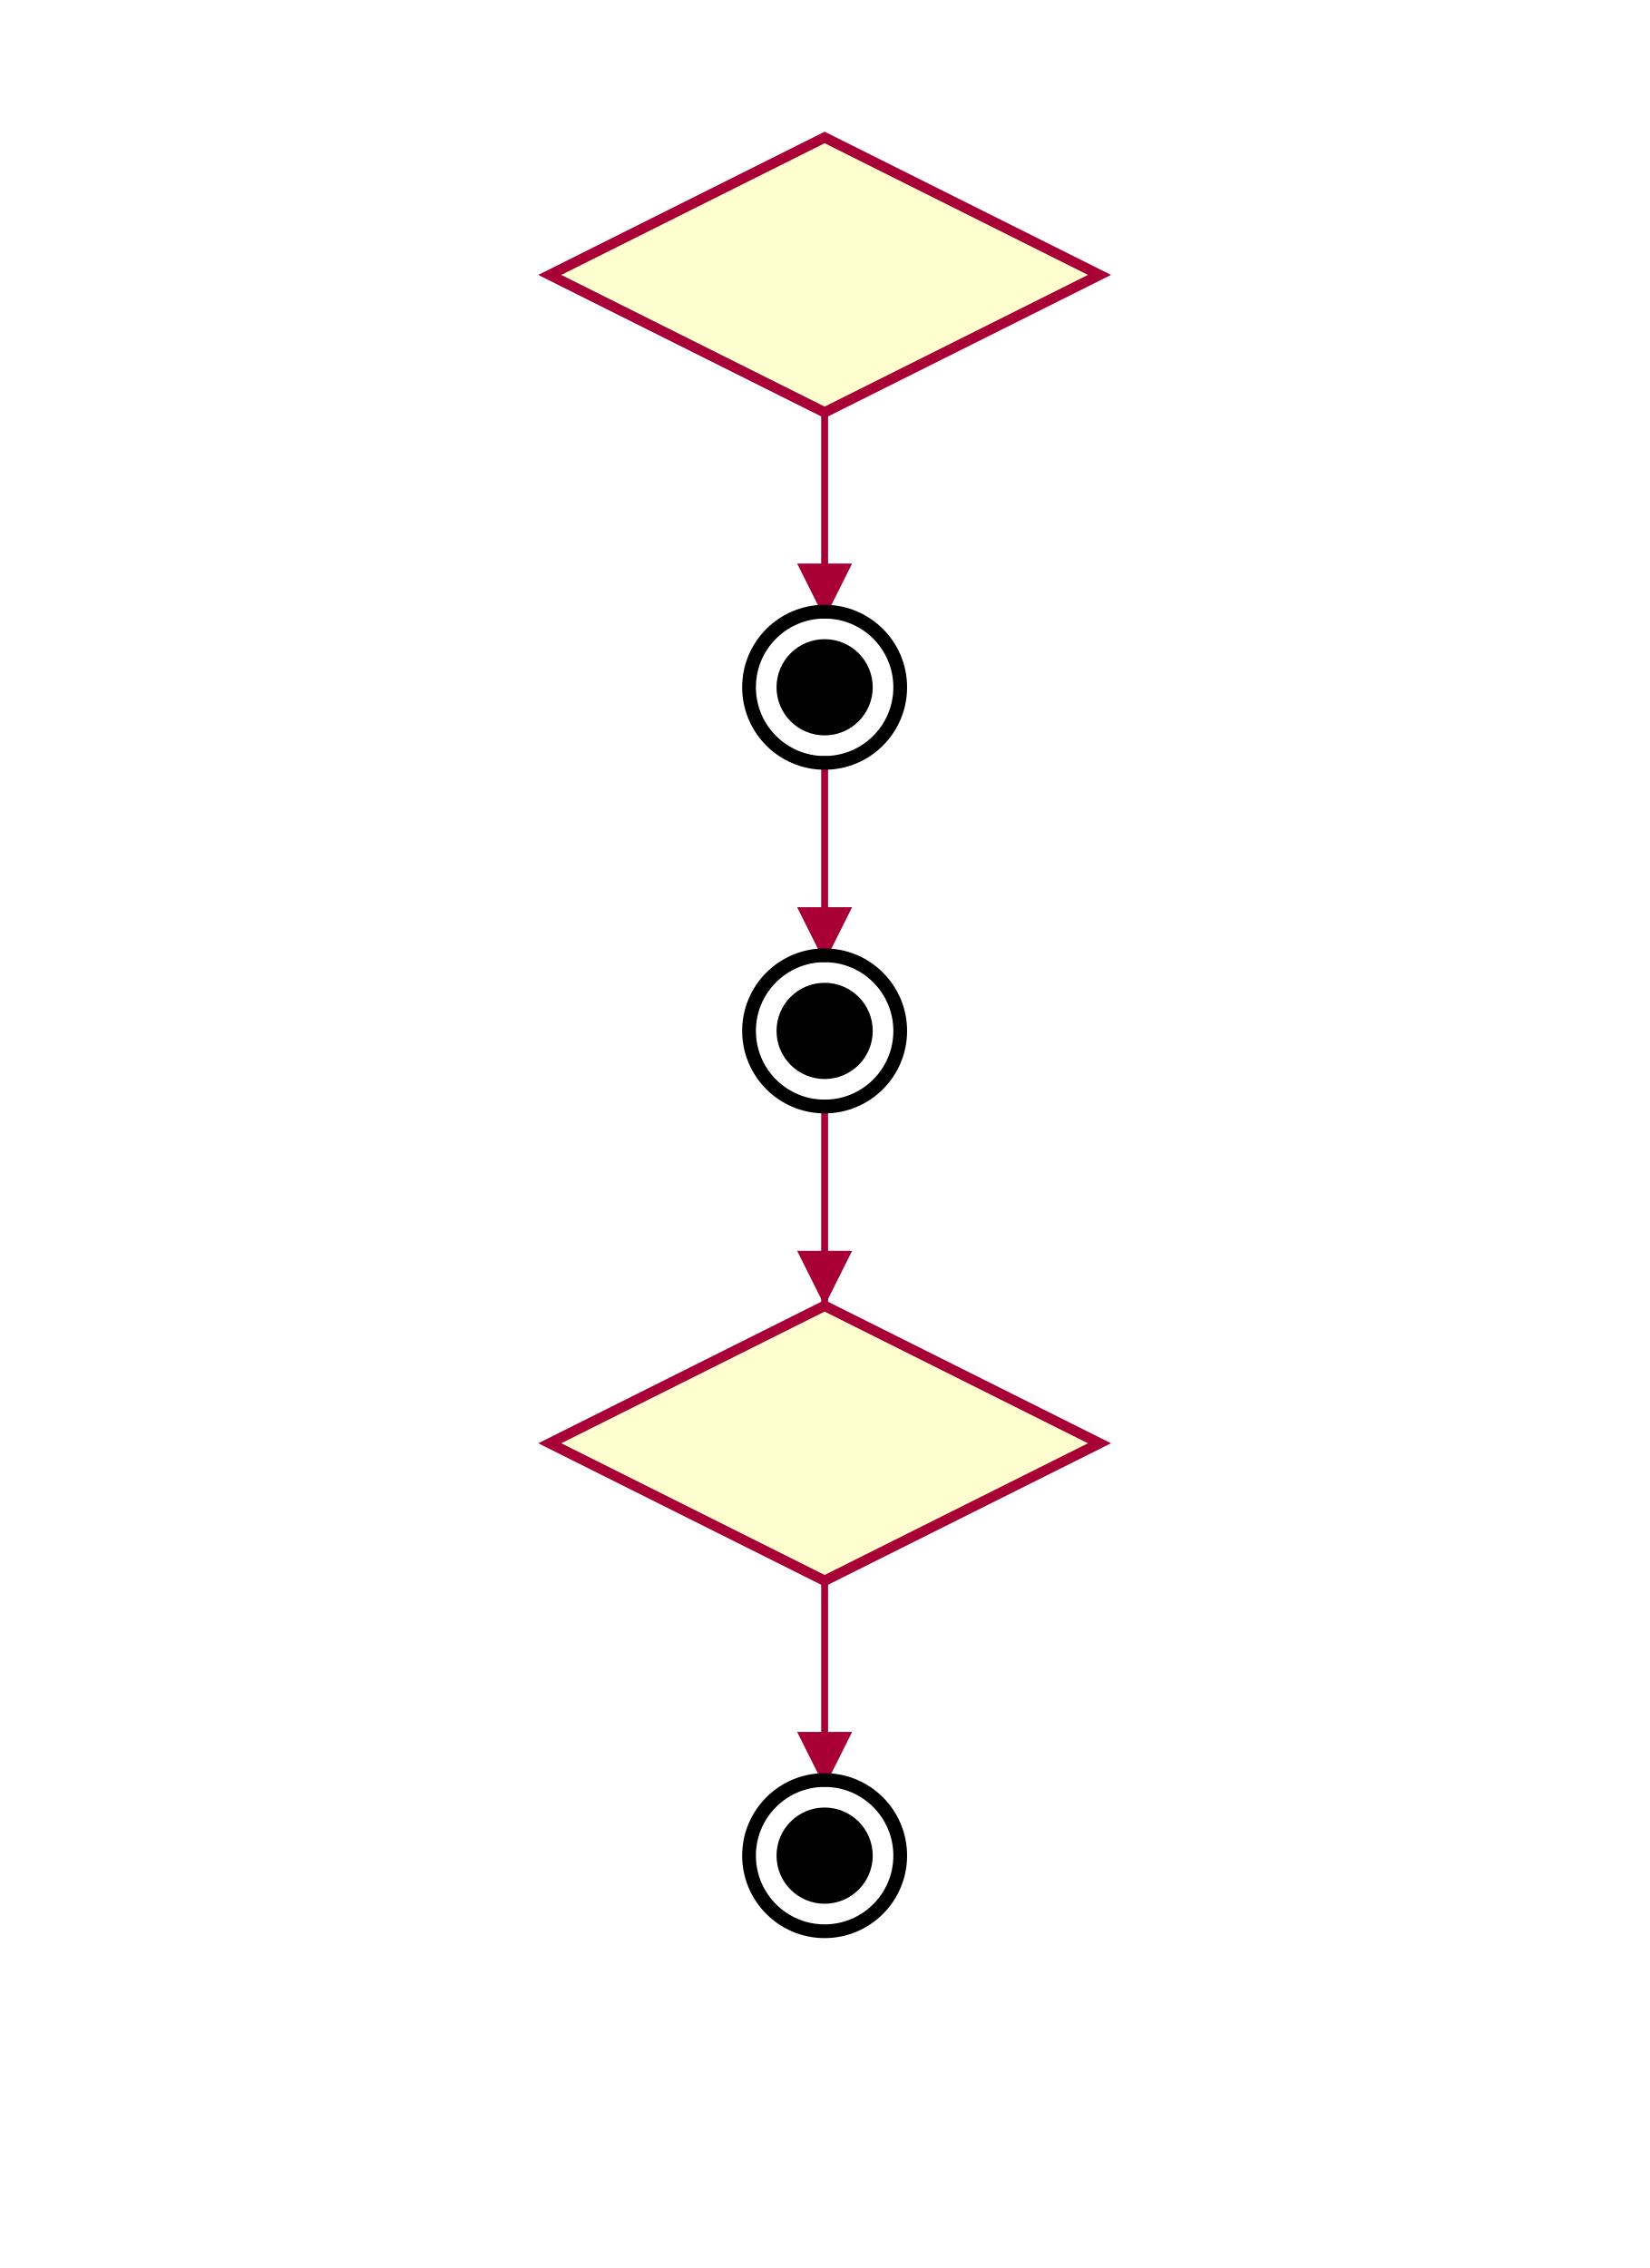
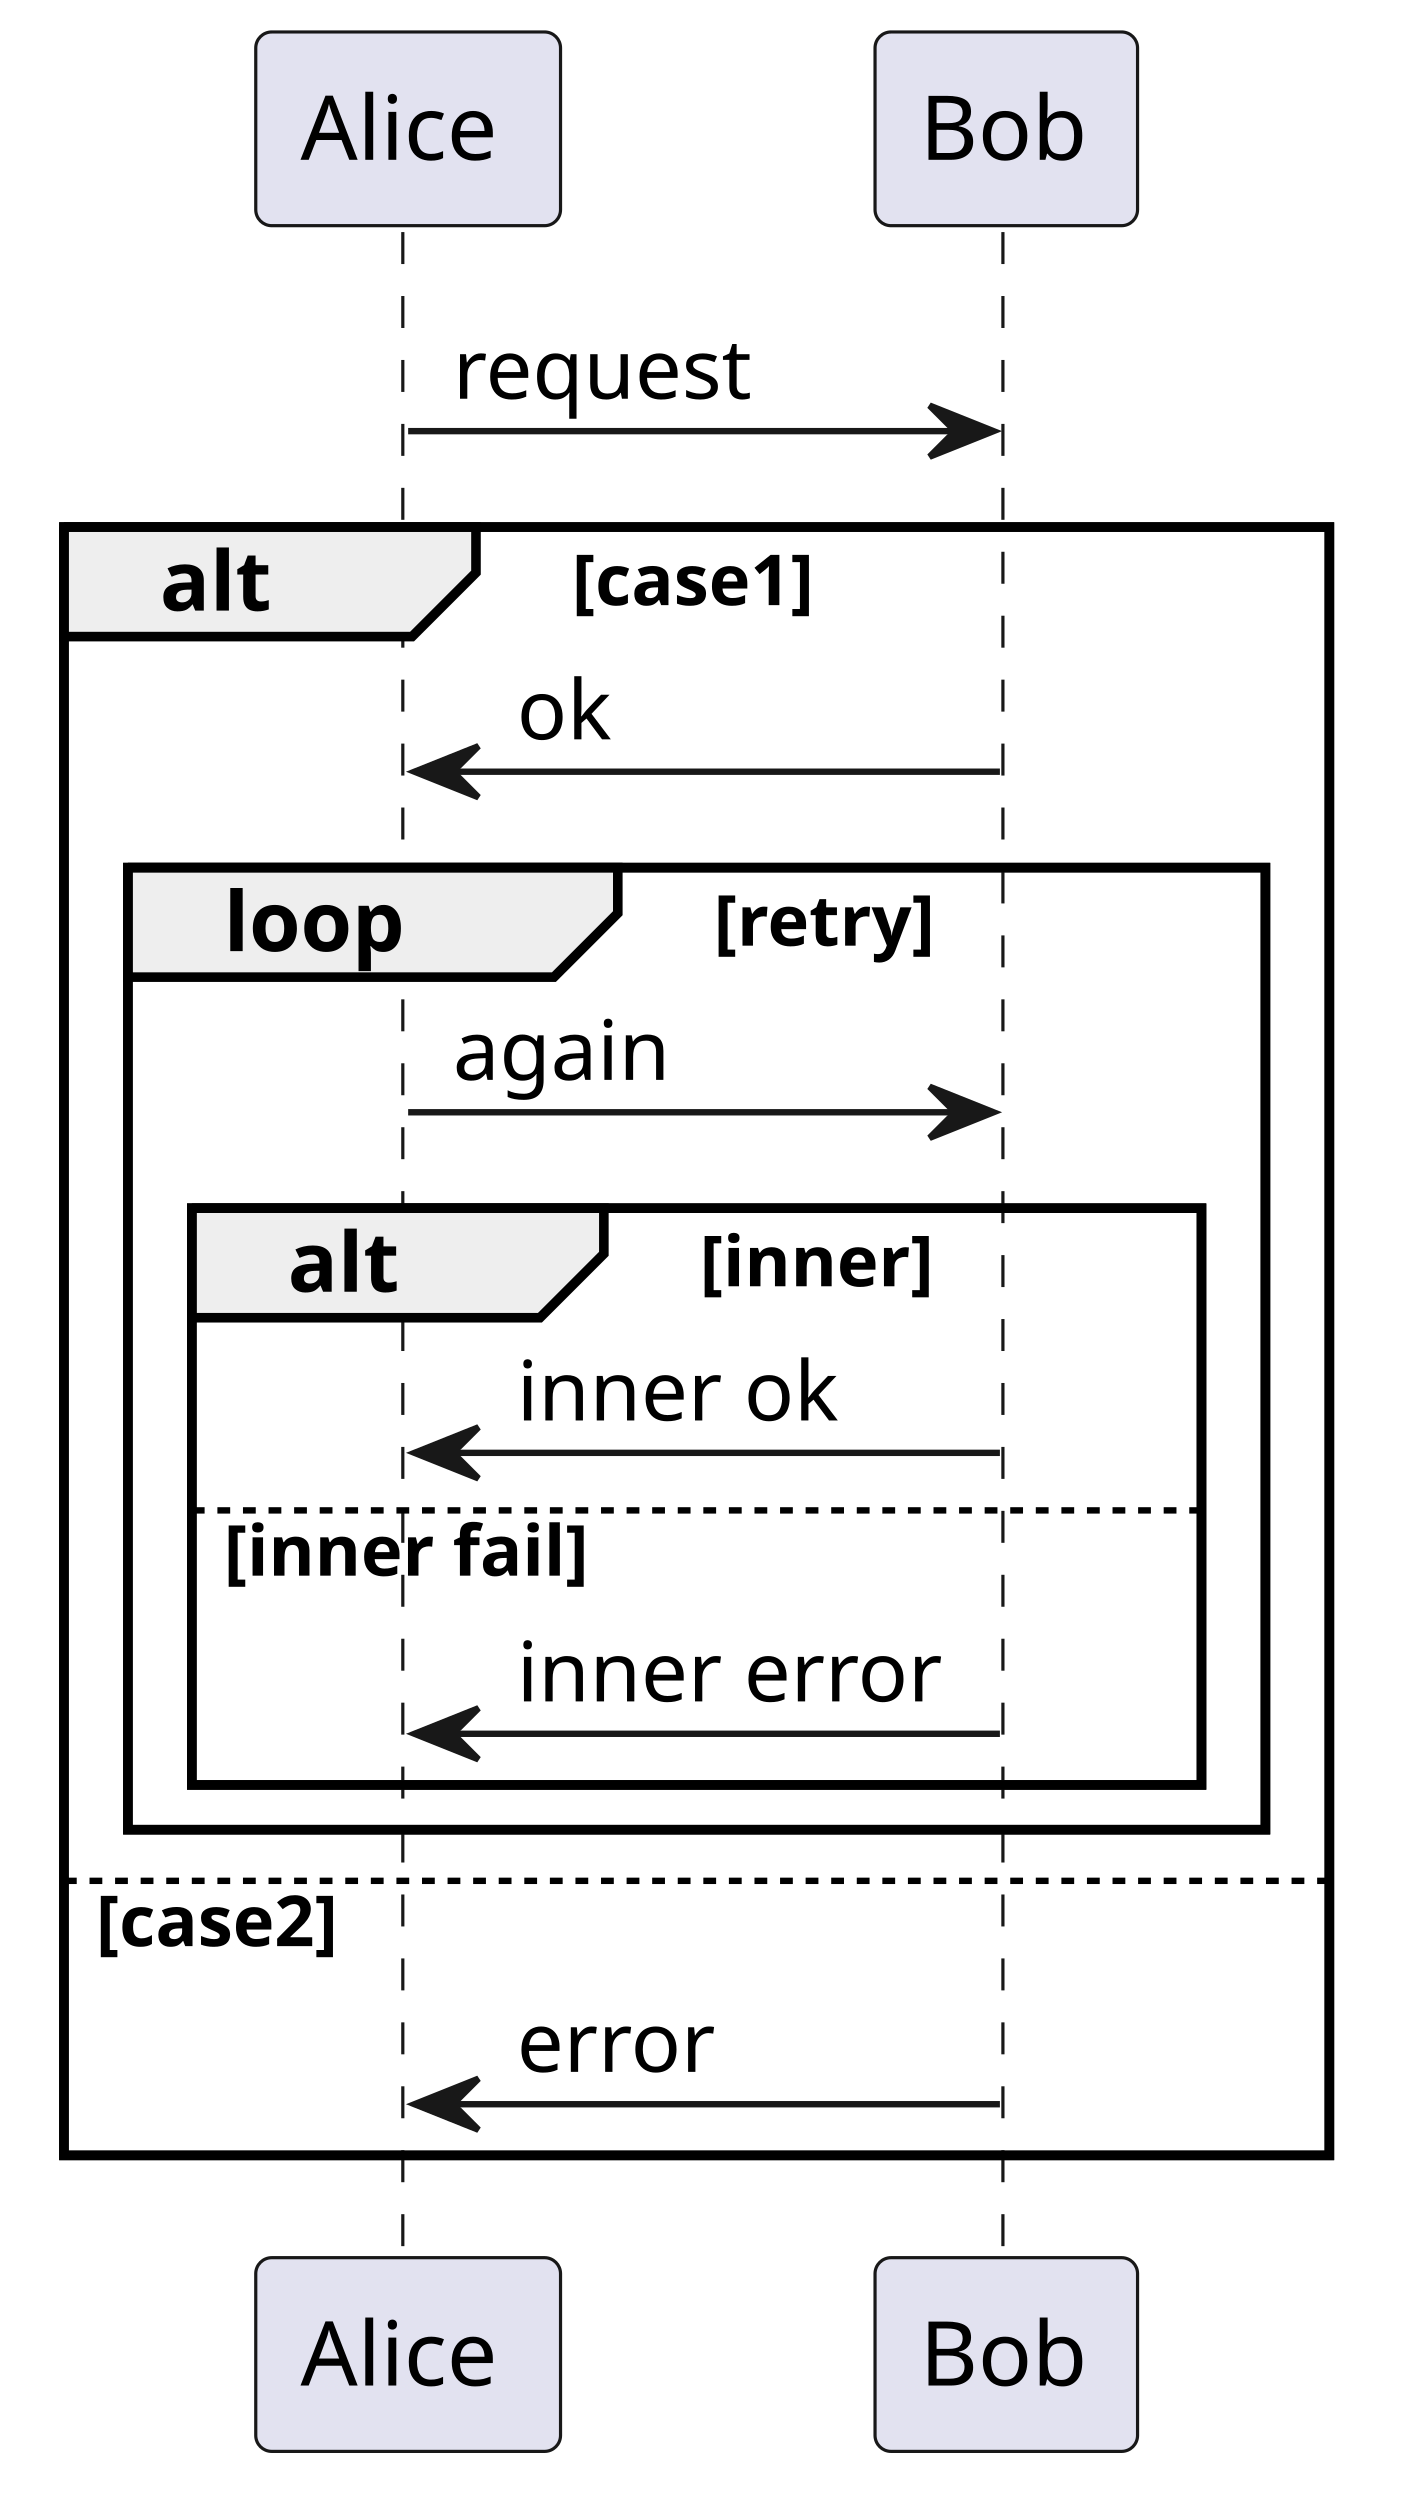
- <svg xmlns="http://www.w3.org/2000/svg" viewBox="0 0 240 330" width="240" height="330" font-family="monospace" font-size="13">
-   <defs>
-     <marker id="act-arrow" viewBox="0 0 10 10" refX="10" refY="5" markerWidth="8" markerHeight="8" orient="auto-start-reverse">
-       <path d="M 0 0 L 10 5 L 0 10 Z" fill="#A80036" stroke="none" />
-     </marker>
-   </defs>
-   <line x1="120.0" y1="60.0" x2="120.0" y2="90.0" stroke="#A80036" stroke-width="1" marker-end="url(#act-arrow)" />
-   <line x1="120.0" y1="110.0" x2="120.0" y2="140.0" stroke="#A80036" stroke-width="1" marker-end="url(#act-arrow)" />
-   <line x1="120.0" y1="160.0" x2="120.0" y2="190.0" stroke="#A80036" stroke-width="1" marker-end="url(#act-arrow)" />
-   <line x1="120.0" y1="230.0" x2="120.0" y2="260.0" stroke="#A80036" stroke-width="1" marker-end="url(#act-arrow)" />
-   <polygon points="120.0,20.0 160.0,40.0 120.0,60.0 80.0,40.0" fill="#FEFECE" stroke="#A80036" stroke-width="1.5" />
-   <circle cx="120.0" cy="100.0" r="11" fill="none" stroke="#000000" stroke-width="2" />
-   <circle cx="120.0" cy="100.0" r="7" fill="#000000" stroke="none" />
-   <circle cx="120.0" cy="150.0" r="11" fill="none" stroke="#000000" stroke-width="2" />
-   <circle cx="120.0" cy="150.0" r="7" fill="#000000" stroke="none" />
-   <polygon points="120.0,190.0 160.0,210.0 120.0,230.0 80.0,210.0" fill="#FEFECE" stroke="#A80036" stroke-width="1.5" />
-   <circle cx="120.0" cy="270.0" r="11" fill="none" stroke="#000000" stroke-width="2" />
-   <circle cx="120.0" cy="270.0" r="7" fill="#000000" stroke="none" />
+ <svg xmlns="http://www.w3.org/2000/svg" contentStyleType="text/css" data-diagram-type="SEQUENCE" height="391px" preserveAspectRatio="none" style="width:223px;height:391px;background:#FFFFFF;" version="1.1" viewBox="0 0 223 391" width="223px" zoomAndPan="magnify">
+   <defs />
+   <g>
+     <rect fill="none" height="90.203" style="stroke:#000000;stroke-width:1.5;" width="157.913" x="30" y="188.961" />
+     <rect fill="none" height="150.469" style="stroke:#000000;stroke-width:1.5;" width="177.913" x="20" y="135.695" />
+     <rect fill="none" height="254.672" style="stroke:#000000;stroke-width:1.5;" width="197.913" x="10" y="82.43" />
+     <g class="participant-lifeline" data-entity-uid="part1" data-qualified-name="Alice" id="part1-lifeline">
+       <g>
+         <rect fill="#000000" fill-opacity="0" height="317.805" width="8" x="59.834" y="36.297" />
+         <line style="stroke:#181818;stroke-width:0.5;stroke-dasharray:5,5;" x1="63" x2="63" y1="36.297" y2="354.101" />
+       </g>
+     </g>
+     <g class="participant-lifeline" data-entity-uid="part2" data-qualified-name="Bob" id="part2-lifeline">
+       <g>
+         <rect fill="#000000" fill-opacity="0" height="317.805" width="8" x="153.385" y="36.297" />
+         <line style="stroke:#181818;stroke-width:0.5;stroke-dasharray:5,5;" x1="156.856" x2="156.856" y1="36.297" y2="354.101" />
+       </g>
+     </g>
+     <g class="participant participant-head" data-entity-uid="part1" data-qualified-name="Alice" id="part1-head">
+       <rect fill="#E2E2F0" height="30.297" rx="2.5" ry="2.5" style="stroke:#181818;stroke-width:0.5;" width="47.667" x="40" y="5" />
+       <text fill="#000000" font-family="sans-serif" font-size="14" lengthAdjust="spacing" textLength="33.667" x="47" y="24.995">Alice</text>
+     </g>
+     <g class="participant participant-tail" data-entity-uid="part1" data-qualified-name="Alice" id="part1-tail">
+       <rect fill="#E2E2F0" height="30.297" rx="2.5" ry="2.5" style="stroke:#181818;stroke-width:0.5;" width="47.667" x="40" y="353.101" />
+       <text fill="#000000" font-family="sans-serif" font-size="14" lengthAdjust="spacing" textLength="33.667" x="47" y="373.097">Alice</text>
+     </g>
+     <g class="participant participant-head" data-entity-uid="part2" data-qualified-name="Bob" id="part2-head">
+       <rect fill="#E2E2F0" height="30.297" rx="2.5" ry="2.5" style="stroke:#181818;stroke-width:0.5;" width="41.057" x="136.856" y="5" />
+       <text fill="#000000" font-family="sans-serif" font-size="14" lengthAdjust="spacing" textLength="27.057" x="143.856" y="24.995">Bob</text>
+     </g>
+     <g class="participant participant-tail" data-entity-uid="part2" data-qualified-name="Bob" id="part2-tail">
+       <rect fill="#E2E2F0" height="30.297" rx="2.5" ry="2.5" style="stroke:#181818;stroke-width:0.5;" width="41.057" x="136.856" y="353.101" />
+       <text fill="#000000" font-family="sans-serif" font-size="14" lengthAdjust="spacing" textLength="27.057" x="143.856" y="373.097">Bob</text>
+     </g>
+     <g class="message" data-entity-1="part1" data-entity-2="part2" id="msg1">
+       <polygon fill="#181818" points="145.385,63.43,155.385,67.43,145.385,71.43,149.385,67.43" style="stroke:#181818;stroke-width:1;" />
+       <line style="stroke:#181818;stroke-width:1;" x1="63.834" x2="151.385" y1="67.43" y2="67.43" />
+       <text fill="#000000" font-family="sans-serif" font-size="13" lengthAdjust="spacing" textLength="49.702" x="70.834" y="62.364">request</text>
+     </g>
+     <g class="message" data-entity-1="part2" data-entity-2="part1" id="msg2">
+       <polygon fill="#181818" points="74.834,116.695,64.834,120.695,74.834,124.695,70.834,120.695" style="stroke:#181818;stroke-width:1;" />
+       <line style="stroke:#181818;stroke-width:1;" x1="68.834" x2="156.385" y1="120.695" y2="120.695" />
+       <text fill="#000000" font-family="sans-serif" font-size="13" lengthAdjust="spacing" textLength="15.482" x="80.834" y="115.629">ok</text>
+     </g>
+     <g class="message" data-entity-1="part1" data-entity-2="part2" id="msg3">
+       <polygon fill="#181818" points="145.385,169.961,155.385,173.961,145.385,177.961,149.385,173.961" style="stroke:#181818;stroke-width:1;" />
+       <line style="stroke:#181818;stroke-width:1;" x1="63.834" x2="151.385" y1="173.961" y2="173.961" />
+       <text fill="#000000" font-family="sans-serif" font-size="13" lengthAdjust="spacing" textLength="36.036" x="70.834" y="168.895">again</text>
+     </g>
+     <path d="M30,188.961 L94.443,188.961 L94.443,196.094 L84.443,206.094 L30,206.094 L30,188.961" fill="#EEEEEE" style="stroke:#000000;stroke-width:1.5;" />
+     <rect fill="none" height="90.203" style="stroke:#000000;stroke-width:1.5;" width="157.913" x="30" y="188.961" />
+     <text fill="#000000" font-family="sans-serif" font-size="13" font-weight="700" lengthAdjust="spacing" textLength="19.443" x="45" y="202.028">alt</text>
+     <text fill="#000000" font-family="sans-serif" font-size="11" font-weight="700" lengthAdjust="spacing" textLength="42.373" x="109.443" y="201.171">[inner]</text>
+     <path d="M20,135.695 L96.624,135.695 L96.624,142.828 L86.624,152.828 L20,152.828 L20,135.695" fill="#EEEEEE" style="stroke:#000000;stroke-width:1.5;" />
+     <rect fill="none" height="150.469" style="stroke:#000000;stroke-width:1.5;" width="177.913" x="20" y="135.695" />
+     <text fill="#000000" font-family="sans-serif" font-size="13" font-weight="700" lengthAdjust="spacing" textLength="31.624" x="35" y="148.762">loop</text>
+     <text fill="#000000" font-family="sans-serif" font-size="11" font-weight="700" lengthAdjust="spacing" textLength="40.794" x="111.624" y="147.906">[retry]</text>
+     <path d="M10,82.43 L74.443,82.43 L74.443,89.562 L64.443,99.562 L10,99.562 L10,82.43" fill="#EEEEEE" style="stroke:#000000;stroke-width:1.5;" />
+     <rect fill="none" height="254.672" style="stroke:#000000;stroke-width:1.5;" width="197.913" x="10" y="82.43" />
+     <text fill="#000000" font-family="sans-serif" font-size="13" font-weight="700" lengthAdjust="spacing" textLength="19.443" x="25" y="95.497">alt</text>
+     <text fill="#000000" font-family="sans-serif" font-size="11" font-weight="700" lengthAdjust="spacing" textLength="45.66" x="89.443" y="94.64">[case1]</text>
+     <g class="message" data-entity-1="part2" data-entity-2="part1" id="msg4">
+       <polygon fill="#181818" points="74.834,223.226,64.834,227.226,74.834,231.226,70.834,227.226" style="stroke:#181818;stroke-width:1;" />
+       <line style="stroke:#181818;stroke-width:1;" x1="68.834" x2="156.385" y1="227.226" y2="227.226" />
+       <text fill="#000000" font-family="sans-serif" font-size="13" lengthAdjust="spacing" textLength="53.047" x="80.834" y="222.161">inner ok</text>
+     </g>
+     <line style="stroke:#000000;stroke-width:1;stroke-dasharray:2,2;" x1="30" x2="187.913" y1="236.226" y2="236.226" />
+     <text fill="#000000" font-family="sans-serif" font-size="11" font-weight="700" lengthAdjust="spacing" textLength="65.952" x="35" y="246.437">[inner fail]</text>
+     <g class="message" data-entity-1="part2" data-entity-2="part1" id="msg5">
+       <polygon fill="#181818" points="74.834,267.164,64.834,271.164,74.834,275.164,70.834,271.164" style="stroke:#181818;stroke-width:1;" />
+       <line style="stroke:#181818;stroke-width:1;" x1="68.834" x2="156.385" y1="271.164" y2="271.164" />
+       <text fill="#000000" font-family="sans-serif" font-size="13" lengthAdjust="spacing" textLength="69.551" x="80.834" y="266.098">inner error</text>
+     </g>
+     <line style="stroke:#000000;stroke-width:1;stroke-dasharray:2,2;" x1="10" x2="207.913" y1="294.164" y2="294.164" />
+     <text fill="#000000" font-family="sans-serif" font-size="11" font-weight="700" lengthAdjust="spacing" textLength="45.66" x="15" y="304.375">[case2]</text>
+     <g class="message" data-entity-1="part2" data-entity-2="part1" id="msg6">
+       <polygon fill="#181818" points="74.834,325.101,64.834,329.101,74.834,333.101,70.834,329.101" style="stroke:#181818;stroke-width:1;" />
+       <line style="stroke:#181818;stroke-width:1;" x1="68.834" x2="156.385" y1="329.101" y2="329.101" />
+       <text fill="#000000" font-family="sans-serif" font-size="13" lengthAdjust="spacing" textLength="31.986" x="80.834" y="324.036">error</text>
+     </g>
+   </g>
</svg>
